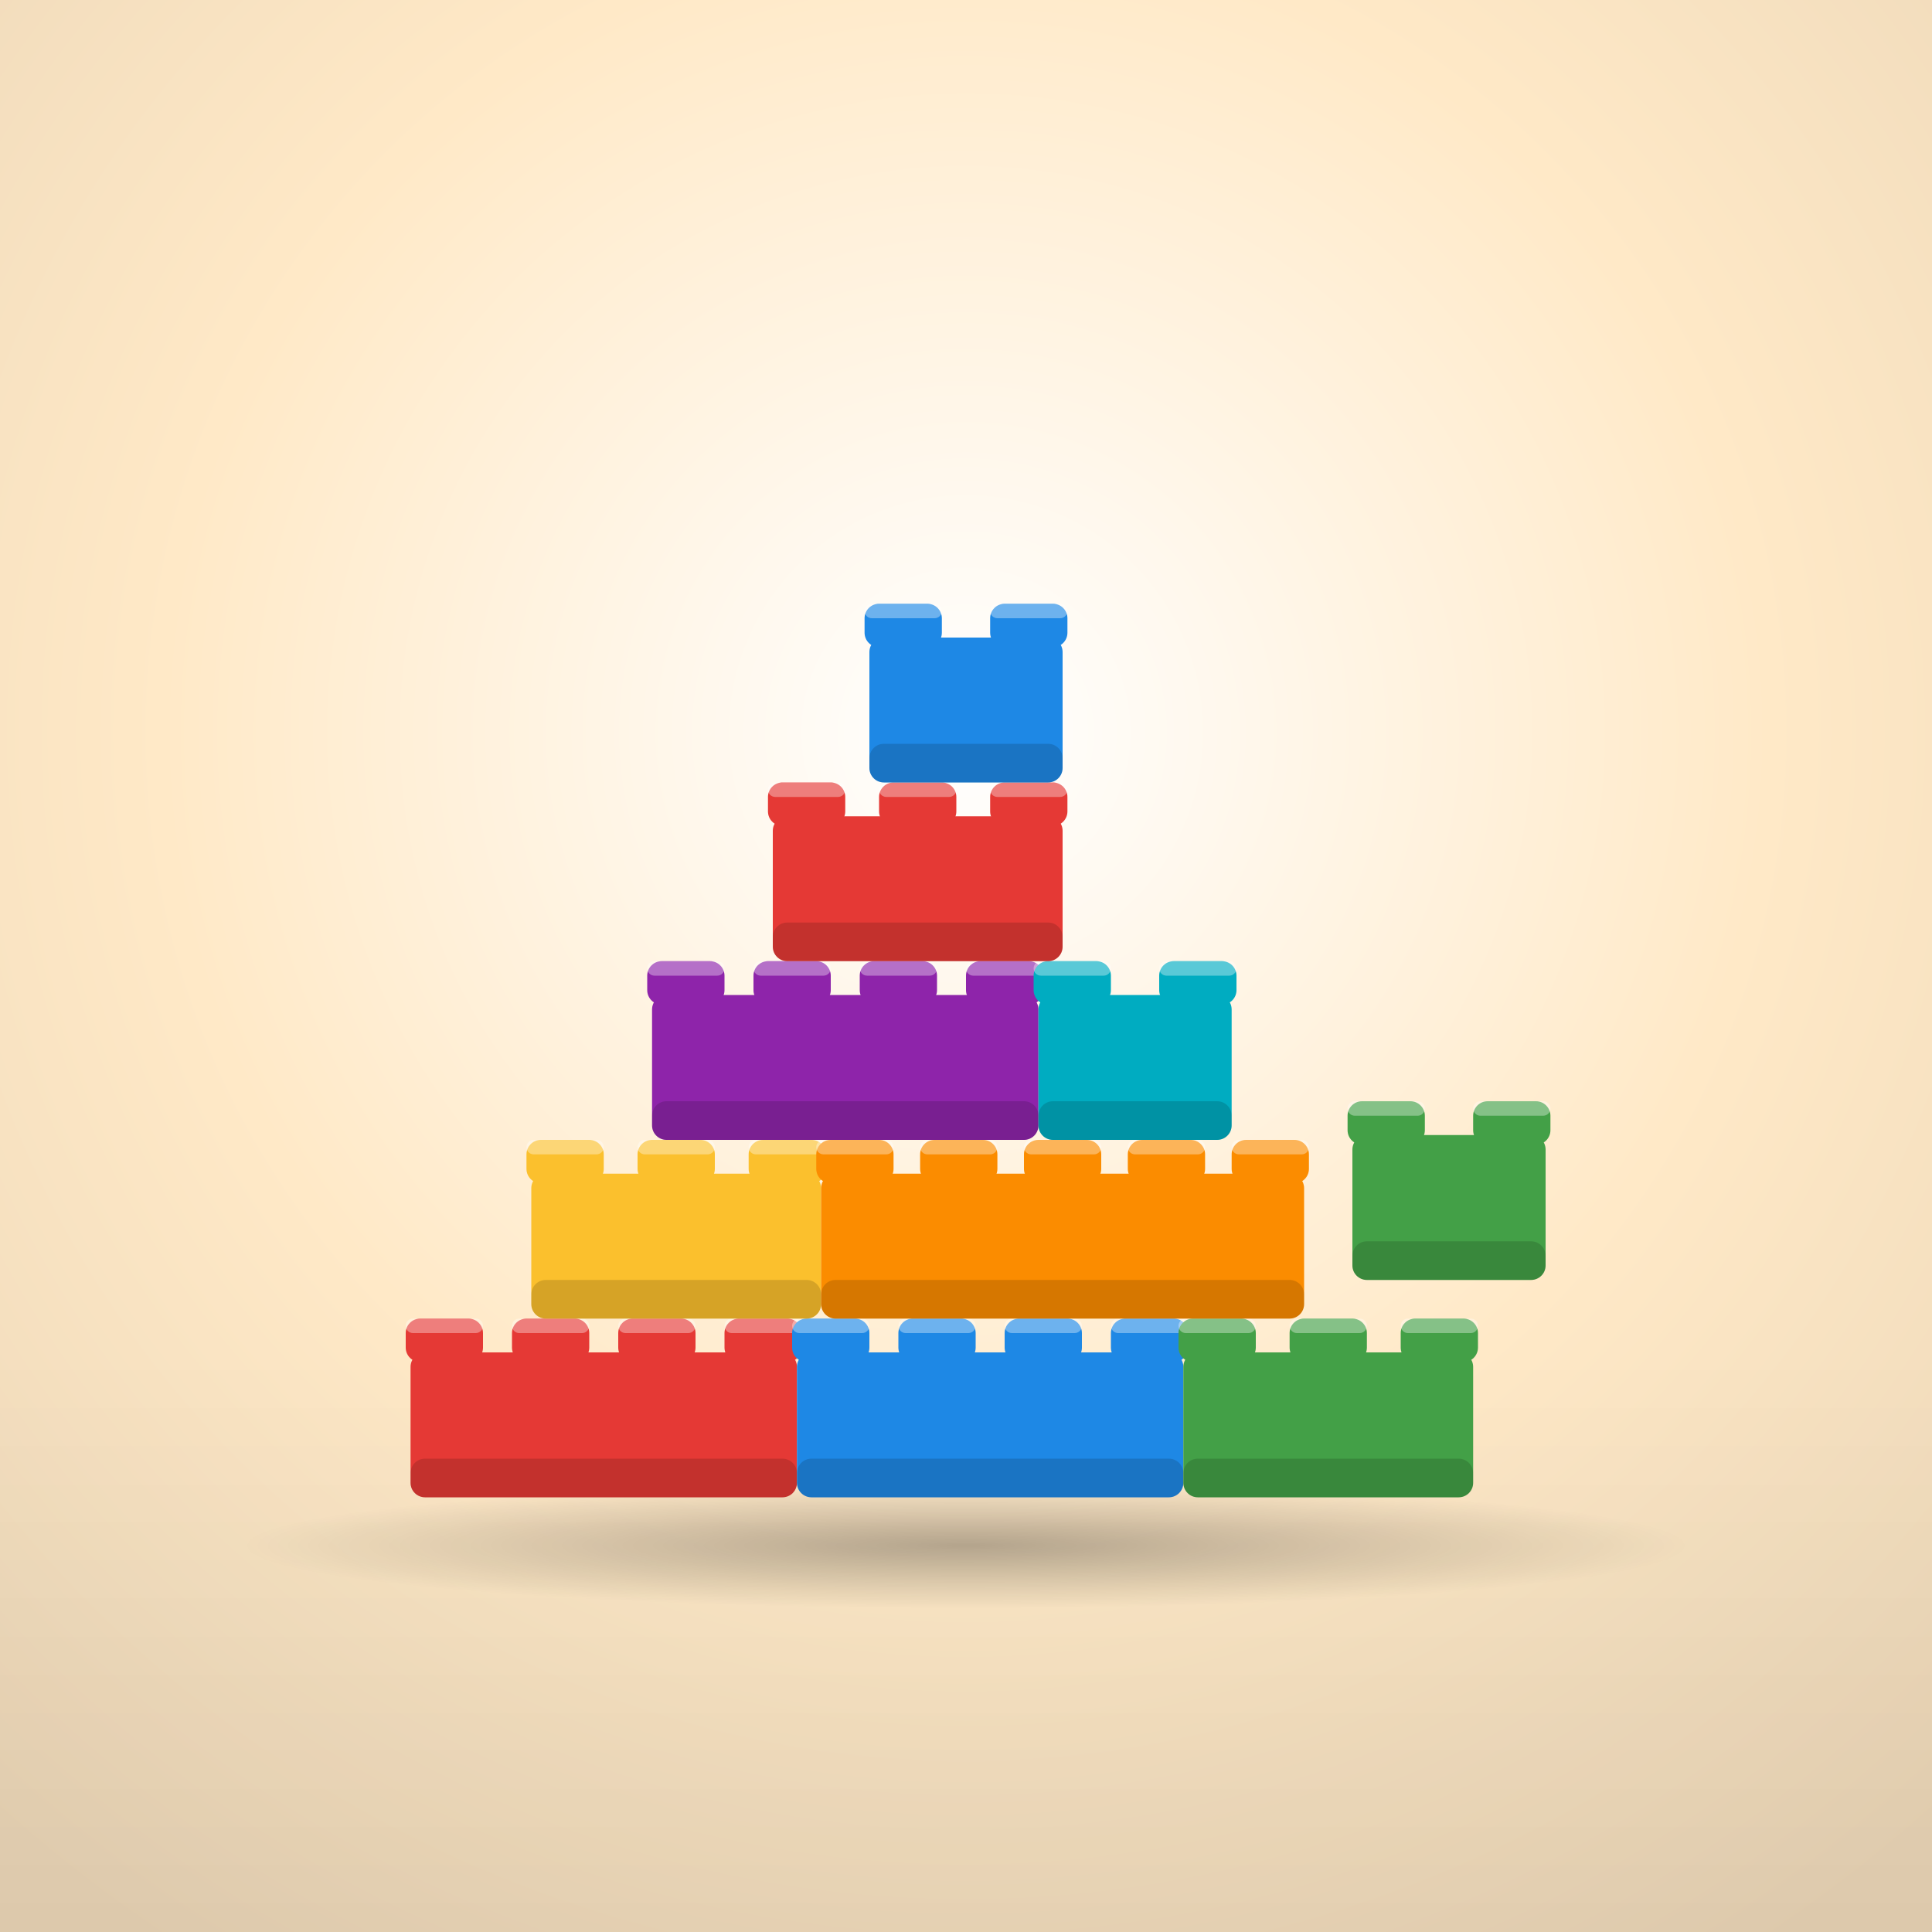
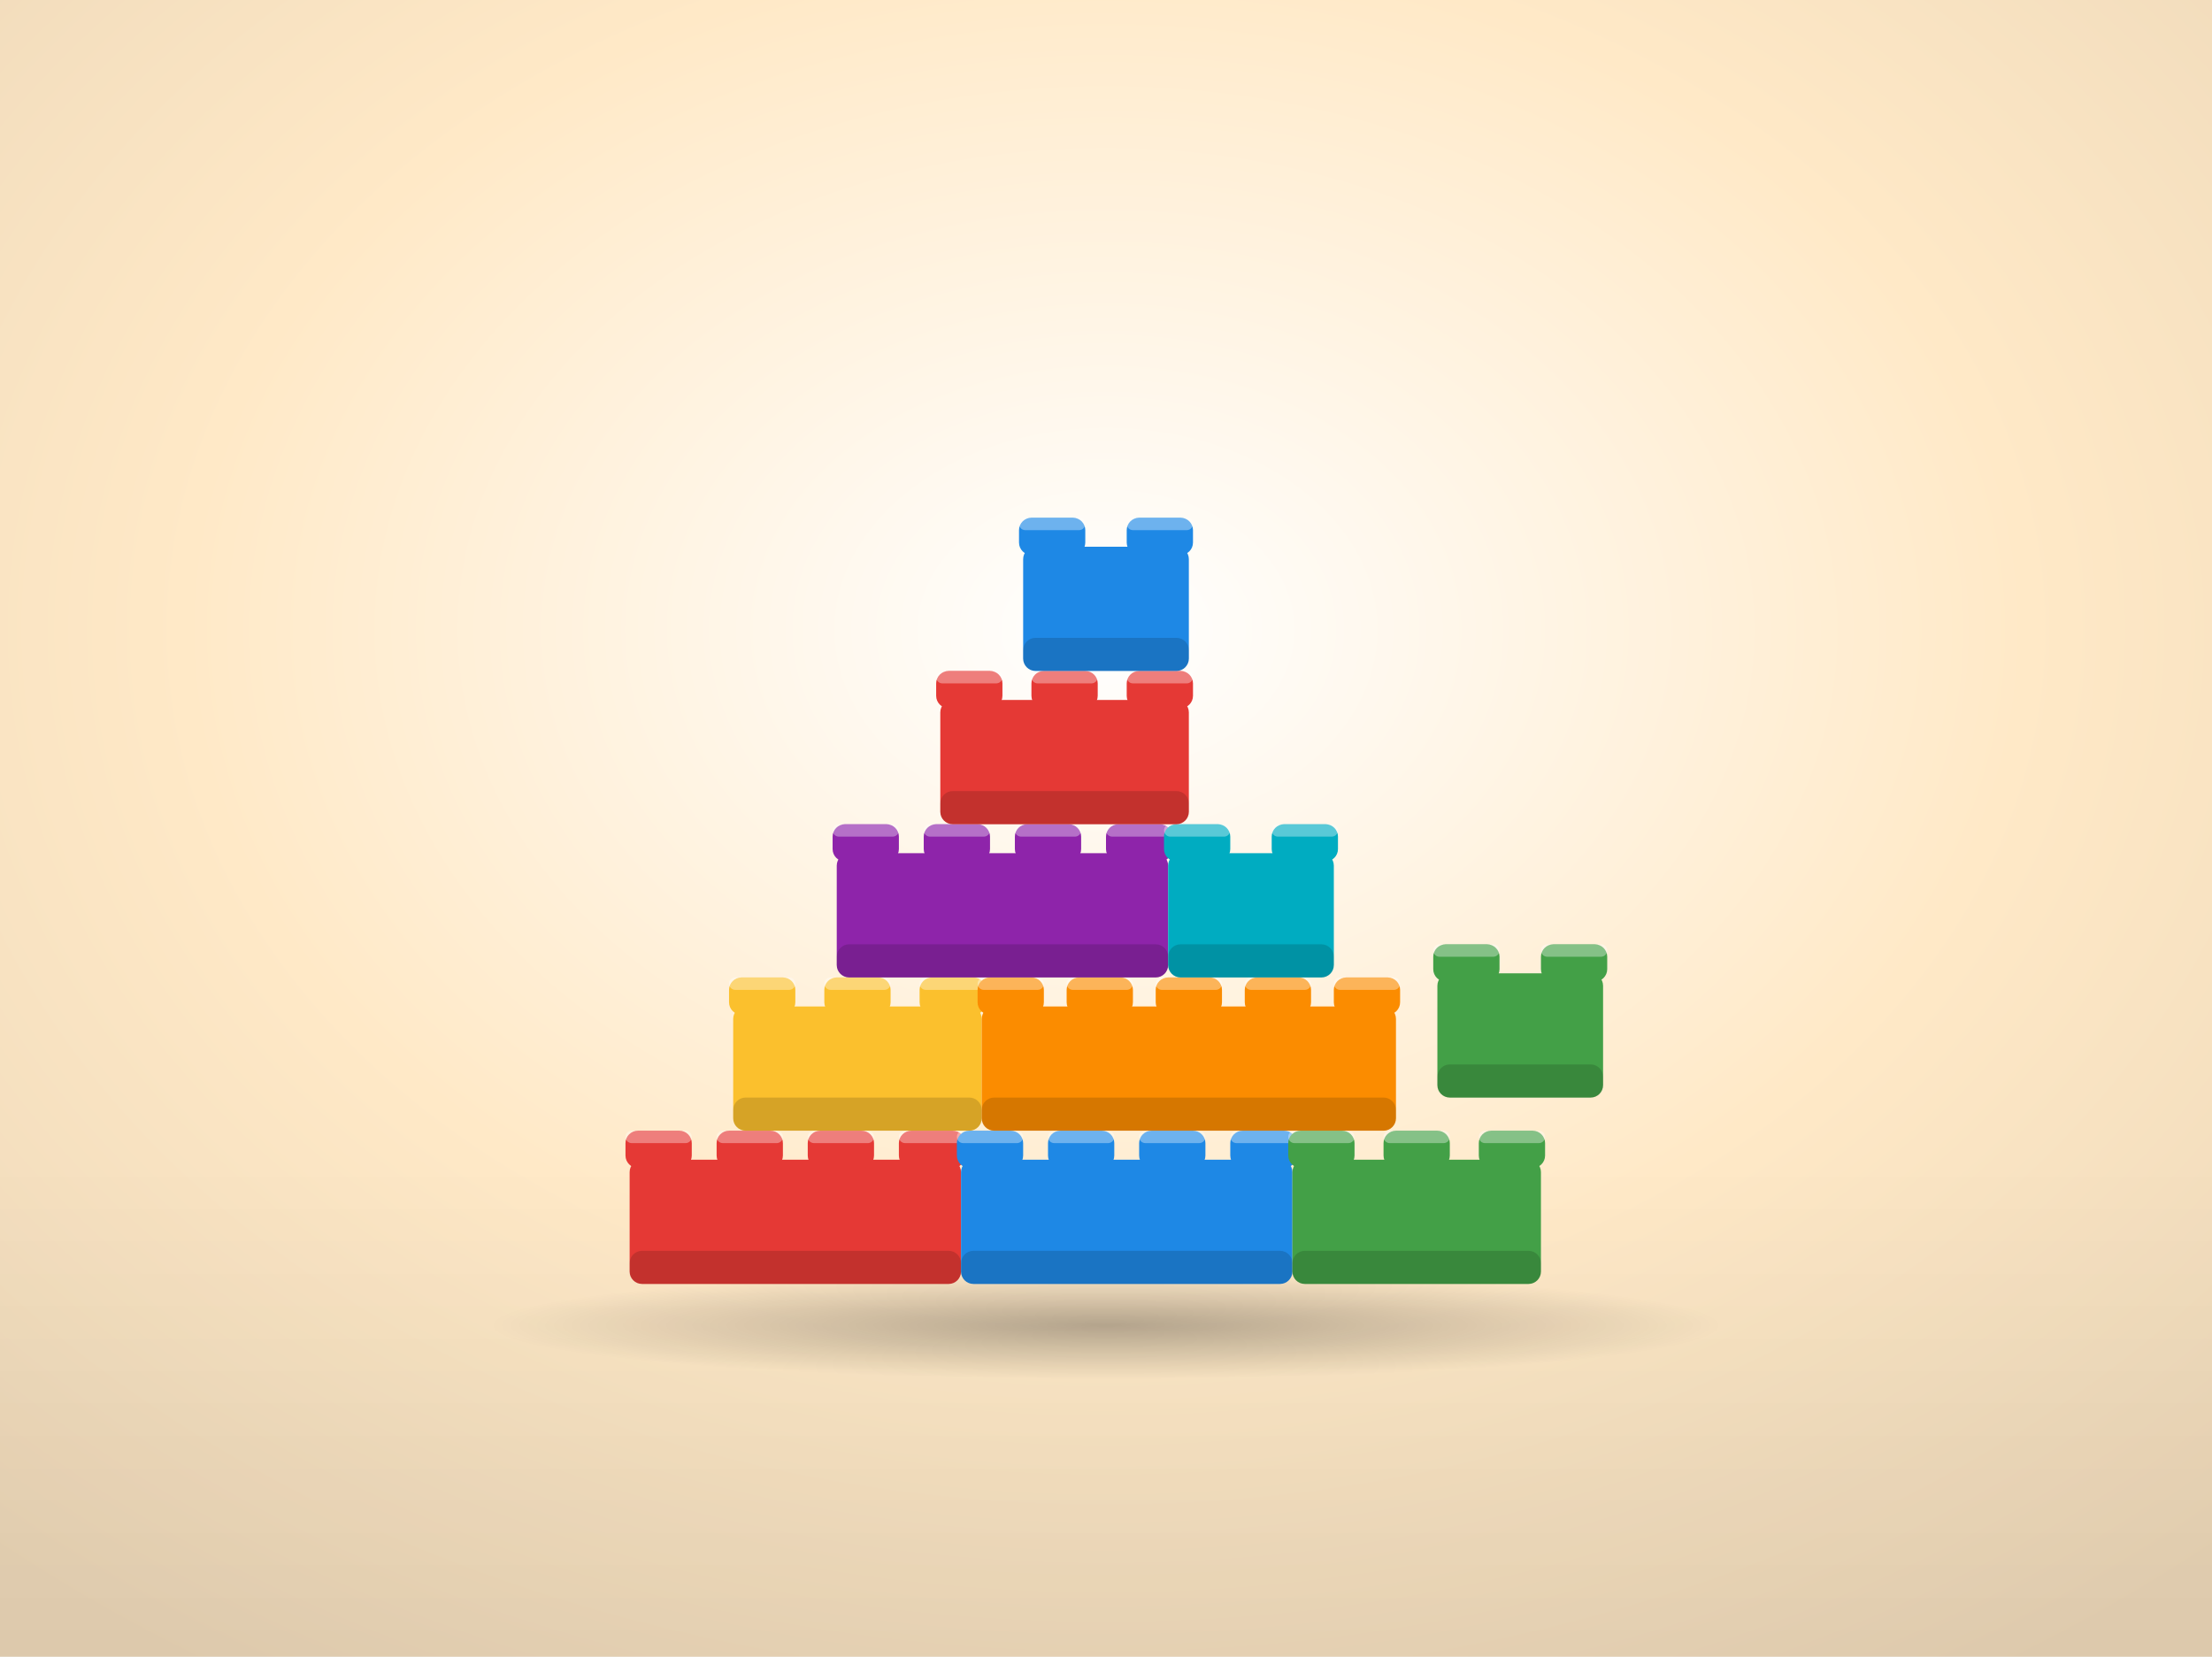
- <svg xmlns="http://www.w3.org/2000/svg" viewBox="0 0 800 800" width="800" height="800">
+ <svg xmlns="http://www.w3.org/2000/svg" viewBox="-134 0 1068 800" width="1068" height="800">
  <defs>
-     <radialGradient id="r150" cx="0.5" cy="0.5" r="0.5">
+     <radialGradient id="r151" cx="0.5" cy="0.5" r="0.5">
      <stop offset="0" stop-color="#000" stop-opacity="0.28" />
      <stop offset="1" stop-color="#000" stop-opacity="0" />
    </radialGradient>
-     <radialGradient id="r151" cx="0.5" cy="0.38" r="0.75">
+     <radialGradient id="r152" cx="0.5" cy="0.38" r="0.75">
      <stop offset="0" stop-color="#ffffff" stop-opacity="1" />
      <stop offset="0.55" stop-color="#ffe9c7" stop-opacity="1" />
      <stop offset="1" stop-color="#ebd6b7" stop-opacity="1" />
    </radialGradient>
-     <linearGradient id="l152" x1="0" y1="0" x2="0" y2="1">
+     <linearGradient id="l153" x1="0" y1="0" x2="0" y2="1">
      <stop offset="0" stop-color="#000" stop-opacity="0" />
      <stop offset="1" stop-color="#000" stop-opacity="0.06" />
    </linearGradient>
  </defs>
-   <rect width="800" height="800" fill="url(#r151)" />
-   <rect y="560" width="800" height="240" fill="url(#l152)" />
-   <ellipse cx="400" cy="640" rx="300" ry="26" fill="url(#r150)" />
+   <rect x="-134" width="1068" height="800" fill="url(#r152)" />
+   <rect x="-134" y="560" width="1068" height="240" fill="url(#l153)" />
+   <ellipse cx="400" cy="640" rx="300" ry="26" fill="url(#r151)" />
  <rect x="170" y="560" width="160" height="60" rx="6" fill="#e53935" />
  <rect x="170" y="604" width="160" height="16" rx="6" fill="#000" opacity=".15" />
  <rect x="168" y="546" width="32" height="18" rx="6" fill="#e53935" />
  <rect x="168" y="546" width="32" height="6" rx="3" fill="#fff" opacity=".35" />
  <rect x="212" y="546" width="32" height="18" rx="6" fill="#e53935" />
  <rect x="212" y="546" width="32" height="6" rx="3" fill="#fff" opacity=".35" />
  <rect x="256" y="546" width="32" height="18" rx="6" fill="#e53935" />
  <rect x="256" y="546" width="32" height="6" rx="3" fill="#fff" opacity=".35" />
  <rect x="300" y="546" width="32" height="18" rx="6" fill="#e53935" />
  <rect x="300" y="546" width="32" height="6" rx="3" fill="#fff" opacity=".35" />
  <rect x="330" y="560" width="160" height="60" rx="6" fill="#1e88e5" />
  <rect x="330" y="604" width="160" height="16" rx="6" fill="#000" opacity=".15" />
  <rect x="328" y="546" width="32" height="18" rx="6" fill="#1e88e5" />
  <rect x="328" y="546" width="32" height="6" rx="3" fill="#fff" opacity=".35" />
  <rect x="372" y="546" width="32" height="18" rx="6" fill="#1e88e5" />
  <rect x="372" y="546" width="32" height="6" rx="3" fill="#fff" opacity=".35" />
  <rect x="416" y="546" width="32" height="18" rx="6" fill="#1e88e5" />
  <rect x="416" y="546" width="32" height="6" rx="3" fill="#fff" opacity=".35" />
  <rect x="460" y="546" width="32" height="18" rx="6" fill="#1e88e5" />
  <rect x="460" y="546" width="32" height="6" rx="3" fill="#fff" opacity=".35" />
  <rect x="490" y="560" width="120" height="60" rx="6" fill="#43a047" />
  <rect x="490" y="604" width="120" height="16" rx="6" fill="#000" opacity=".15" />
  <rect x="488" y="546" width="32" height="18" rx="6" fill="#43a047" />
  <rect x="488" y="546" width="32" height="6" rx="3" fill="#fff" opacity=".35" />
  <rect x="534" y="546" width="32" height="18" rx="6" fill="#43a047" />
  <rect x="534" y="546" width="32" height="6" rx="3" fill="#fff" opacity=".35" />
  <rect x="580" y="546" width="32" height="18" rx="6" fill="#43a047" />
  <rect x="580" y="546" width="32" height="6" rx="3" fill="#fff" opacity=".35" />
  <rect x="220" y="486" width="120" height="60" rx="6" fill="#fbc02d" />
  <rect x="220" y="530" width="120" height="16" rx="6" fill="#000" opacity=".15" />
  <rect x="218" y="472" width="32" height="18" rx="6" fill="#fbc02d" />
  <rect x="218" y="472" width="32" height="6" rx="3" fill="#fff" opacity=".35" />
  <rect x="264" y="472" width="32" height="18" rx="6" fill="#fbc02d" />
  <rect x="264" y="472" width="32" height="6" rx="3" fill="#fff" opacity=".35" />
  <rect x="310" y="472" width="32" height="18" rx="6" fill="#fbc02d" />
  <rect x="310" y="472" width="32" height="6" rx="3" fill="#fff" opacity=".35" />
  <rect x="340" y="486" width="200" height="60" rx="6" fill="#fb8c00" />
  <rect x="340" y="530" width="200" height="16" rx="6" fill="#000" opacity=".15" />
  <rect x="338" y="472" width="32" height="18" rx="6" fill="#fb8c00" />
  <rect x="338" y="472" width="32" height="6" rx="3" fill="#fff" opacity=".35" />
  <rect x="381" y="472" width="32" height="18" rx="6" fill="#fb8c00" />
  <rect x="381" y="472" width="32" height="6" rx="3" fill="#fff" opacity=".35" />
  <rect x="424" y="472" width="32" height="18" rx="6" fill="#fb8c00" />
  <rect x="424" y="472" width="32" height="6" rx="3" fill="#fff" opacity=".35" />
  <rect x="467" y="472" width="32" height="18" rx="6" fill="#fb8c00" />
  <rect x="467" y="472" width="32" height="6" rx="3" fill="#fff" opacity=".35" />
  <rect x="510" y="472" width="32" height="18" rx="6" fill="#fb8c00" />
  <rect x="510" y="472" width="32" height="6" rx="3" fill="#fff" opacity=".35" />
  <rect x="270" y="412" width="160" height="60" rx="6" fill="#8e24aa" />
  <rect x="270" y="456" width="160" height="16" rx="6" fill="#000" opacity=".15" />
  <rect x="268" y="398" width="32" height="18" rx="6" fill="#8e24aa" />
  <rect x="268" y="398" width="32" height="6" rx="3" fill="#fff" opacity=".35" />
  <rect x="312" y="398" width="32" height="18" rx="6" fill="#8e24aa" />
  <rect x="312" y="398" width="32" height="6" rx="3" fill="#fff" opacity=".35" />
  <rect x="356" y="398" width="32" height="18" rx="6" fill="#8e24aa" />
  <rect x="356" y="398" width="32" height="6" rx="3" fill="#fff" opacity=".35" />
  <rect x="400" y="398" width="32" height="18" rx="6" fill="#8e24aa" />
  <rect x="400" y="398" width="32" height="6" rx="3" fill="#fff" opacity=".35" />
  <rect x="430" y="412" width="80" height="60" rx="6" fill="#00acc1" />
  <rect x="430" y="456" width="80" height="16" rx="6" fill="#000" opacity=".15" />
  <rect x="428" y="398" width="32" height="18" rx="6" fill="#00acc1" />
  <rect x="428" y="398" width="32" height="6" rx="3" fill="#fff" opacity=".35" />
  <rect x="480" y="398" width="32" height="18" rx="6" fill="#00acc1" />
  <rect x="480" y="398" width="32" height="6" rx="3" fill="#fff" opacity=".35" />
  <rect x="320" y="338" width="120" height="60" rx="6" fill="#e53935" />
  <rect x="320" y="382" width="120" height="16" rx="6" fill="#000" opacity=".15" />
  <rect x="318" y="324" width="32" height="18" rx="6" fill="#e53935" />
  <rect x="318" y="324" width="32" height="6" rx="3" fill="#fff" opacity=".35" />
  <rect x="364" y="324" width="32" height="18" rx="6" fill="#e53935" />
  <rect x="364" y="324" width="32" height="6" rx="3" fill="#fff" opacity=".35" />
  <rect x="410" y="324" width="32" height="18" rx="6" fill="#e53935" />
  <rect x="410" y="324" width="32" height="6" rx="3" fill="#fff" opacity=".35" />
  <rect x="360" y="264" width="80" height="60" rx="6" fill="#1e88e5" />
  <rect x="360" y="308" width="80" height="16" rx="6" fill="#000" opacity=".15" />
  <rect x="358" y="250" width="32" height="18" rx="6" fill="#1e88e5" />
  <rect x="358" y="250" width="32" height="6" rx="3" fill="#fff" opacity=".35" />
  <rect x="410" y="250" width="32" height="18" rx="6" fill="#1e88e5" />
  <rect x="410" y="250" width="32" height="6" rx="3" fill="#fff" opacity=".35" />
  <rect x="560" y="470" width="80" height="60" rx="6" fill="#43a047" />
  <rect x="560" y="514" width="80" height="16" rx="6" fill="#000" opacity=".15" />
  <rect x="558" y="456" width="32" height="18" rx="6" fill="#43a047" />
  <rect x="558" y="456" width="32" height="6" rx="3" fill="#fff" opacity=".35" />
  <rect x="610" y="456" width="32" height="18" rx="6" fill="#43a047" />
  <rect x="610" y="456" width="32" height="6" rx="3" fill="#fff" opacity=".35" />
</svg>
